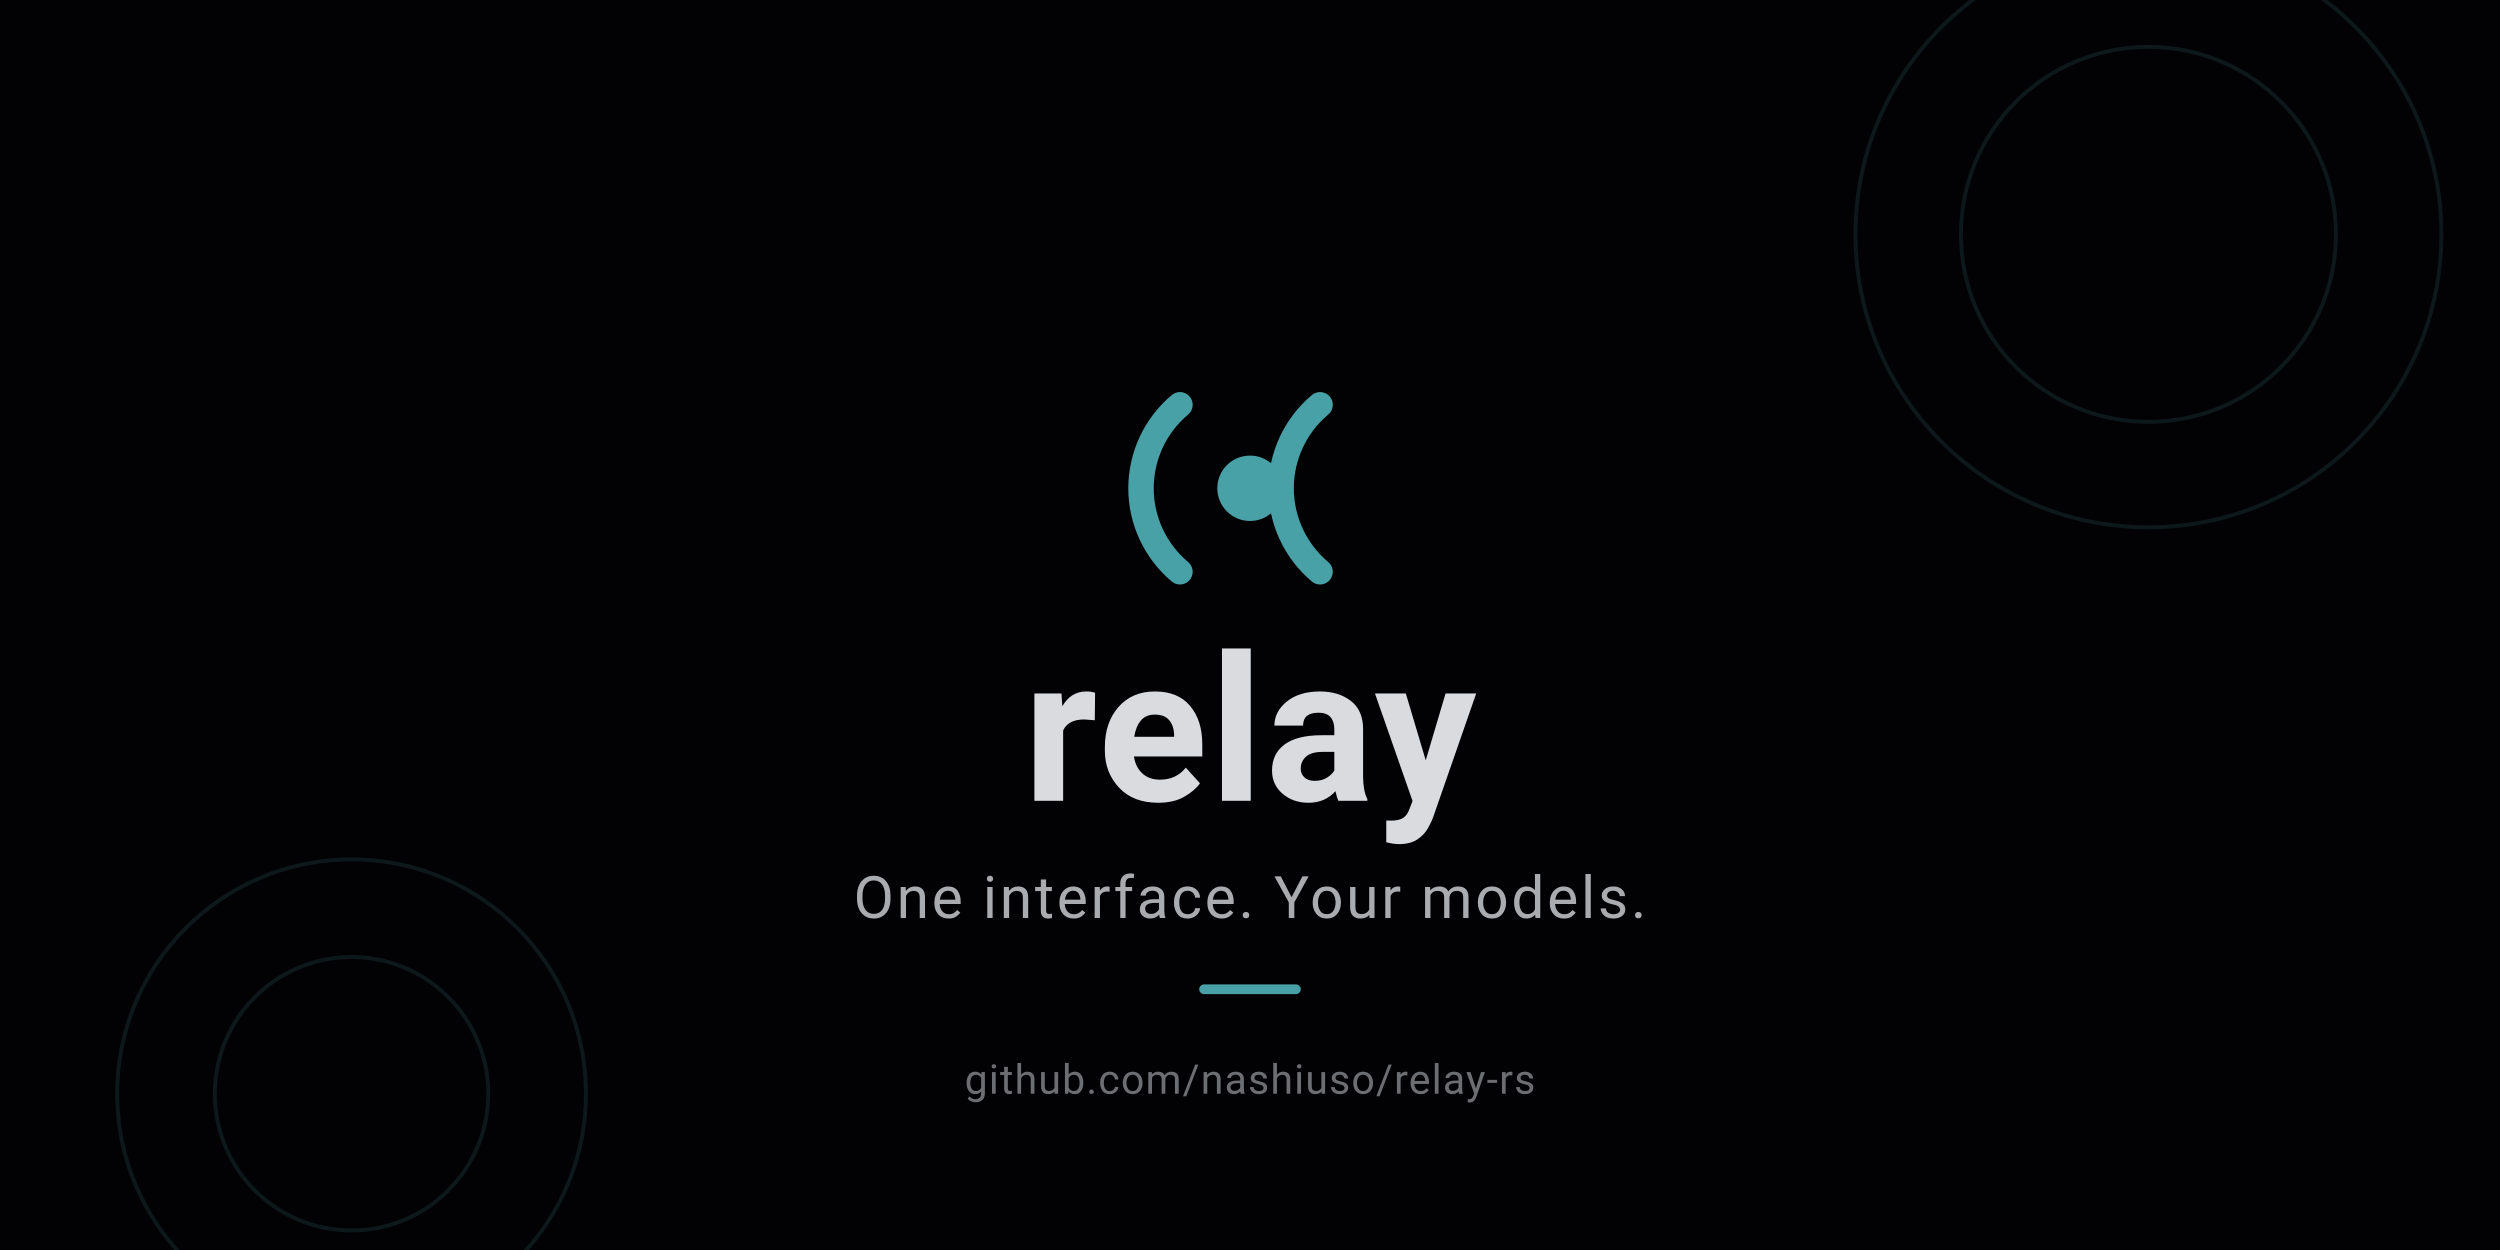
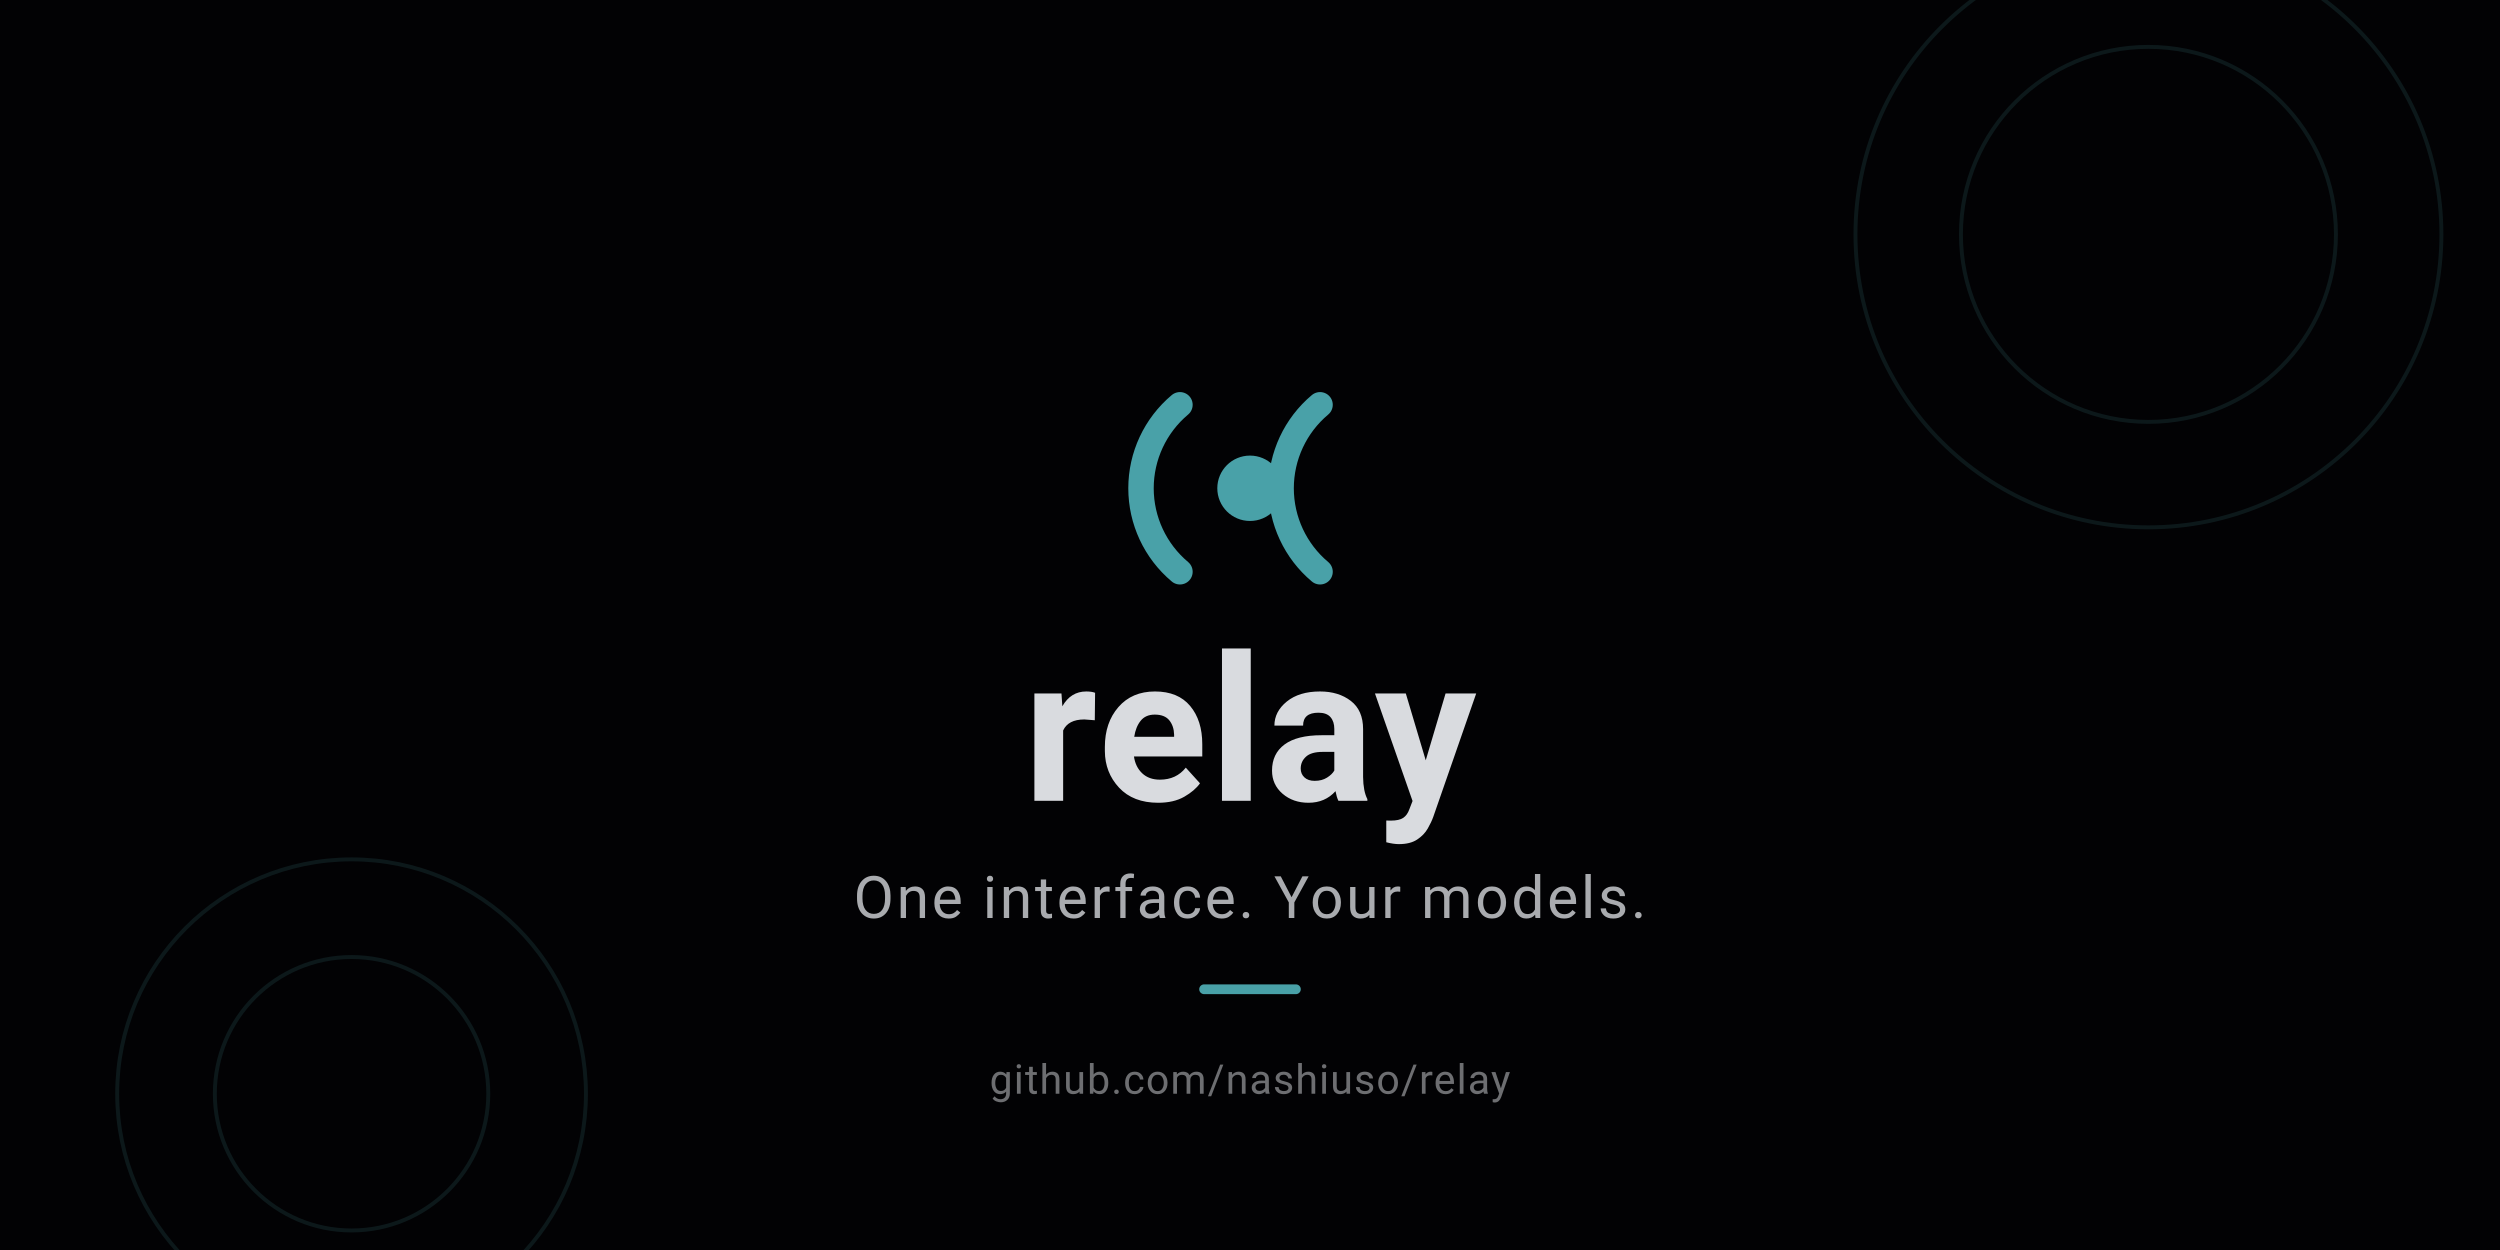
<svg xmlns="http://www.w3.org/2000/svg" viewBox="0 0 1280 640" width="1280" height="640" role="img" aria-label="Relay — one interface. your models.">
  <rect x="0" y="0" width="1280" height="640" fill="#020204" />
  <g fill="none" stroke="#49A1A8" stroke-opacity="0.14" stroke-width="2">
    <circle cx="1100" cy="120" r="150" />
    <circle cx="1100" cy="120" r="96" />
    <circle cx="180" cy="560" r="120" />
    <circle cx="180" cy="560" r="70" />
  </g>
  <g transform="translate(640 250) scale(3.1)">
    <path d="M 11.57 13.79 A 18 18 0 0 1 11.57 -13.79" fill="none" stroke="#49A1A8" stroke-width="4.2" stroke-linecap="round" />
    <path d="M -11.57 -13.79 A 18 18 0 0 0 -11.57 13.79" fill="none" stroke="#49A1A8" stroke-width="4.2" stroke-linecap="round" />
    <circle cx="0" cy="0" r="5.4" fill="#49A1A8" />
  </g>
  <text x="640" y="410" text-anchor="middle" font-family="ui-sans-serif, system-ui, -apple-system, 'Segoe UI', Roboto, 'Helvetica Neue', Arial, sans-serif" font-size="104" font-weight="600" letter-spacing="1" fill="#D9DBDF">relay</text>
  <text x="640" y="470" text-anchor="middle" font-family="ui-sans-serif, system-ui, -apple-system, 'Segoe UI', Roboto, 'Helvetica Neue', Arial, sans-serif" font-size="30" letter-spacing="1.4" fill="#D9DBDF" fill-opacity="0.78">One interface. Your models.</text>
  <rect x="614" y="504" width="52" height="5" rx="2.5" fill="#49A1A8" />
-   <text x="640" y="560" text-anchor="middle" font-family="ui-sans-serif, system-ui, -apple-system, 'Segoe UI', Roboto, 'Helvetica Neue', Arial, sans-serif" font-size="21" letter-spacing="0.6" fill="#D9DBDF" fill-opacity="0.5">github.com/nashiuso/relay-rs</text>
+   <text x="640" y="560" text-anchor="middle" font-family="ui-sans-serif, system-ui, -apple-system, 'Segoe UI', Roboto, 'Helvetica Neue', Arial, sans-serif" font-size="21" letter-spacing="0.6" fill="#D9DBDF" fill-opacity="0.5">github.com/nashiuso/relay</text>
</svg>
